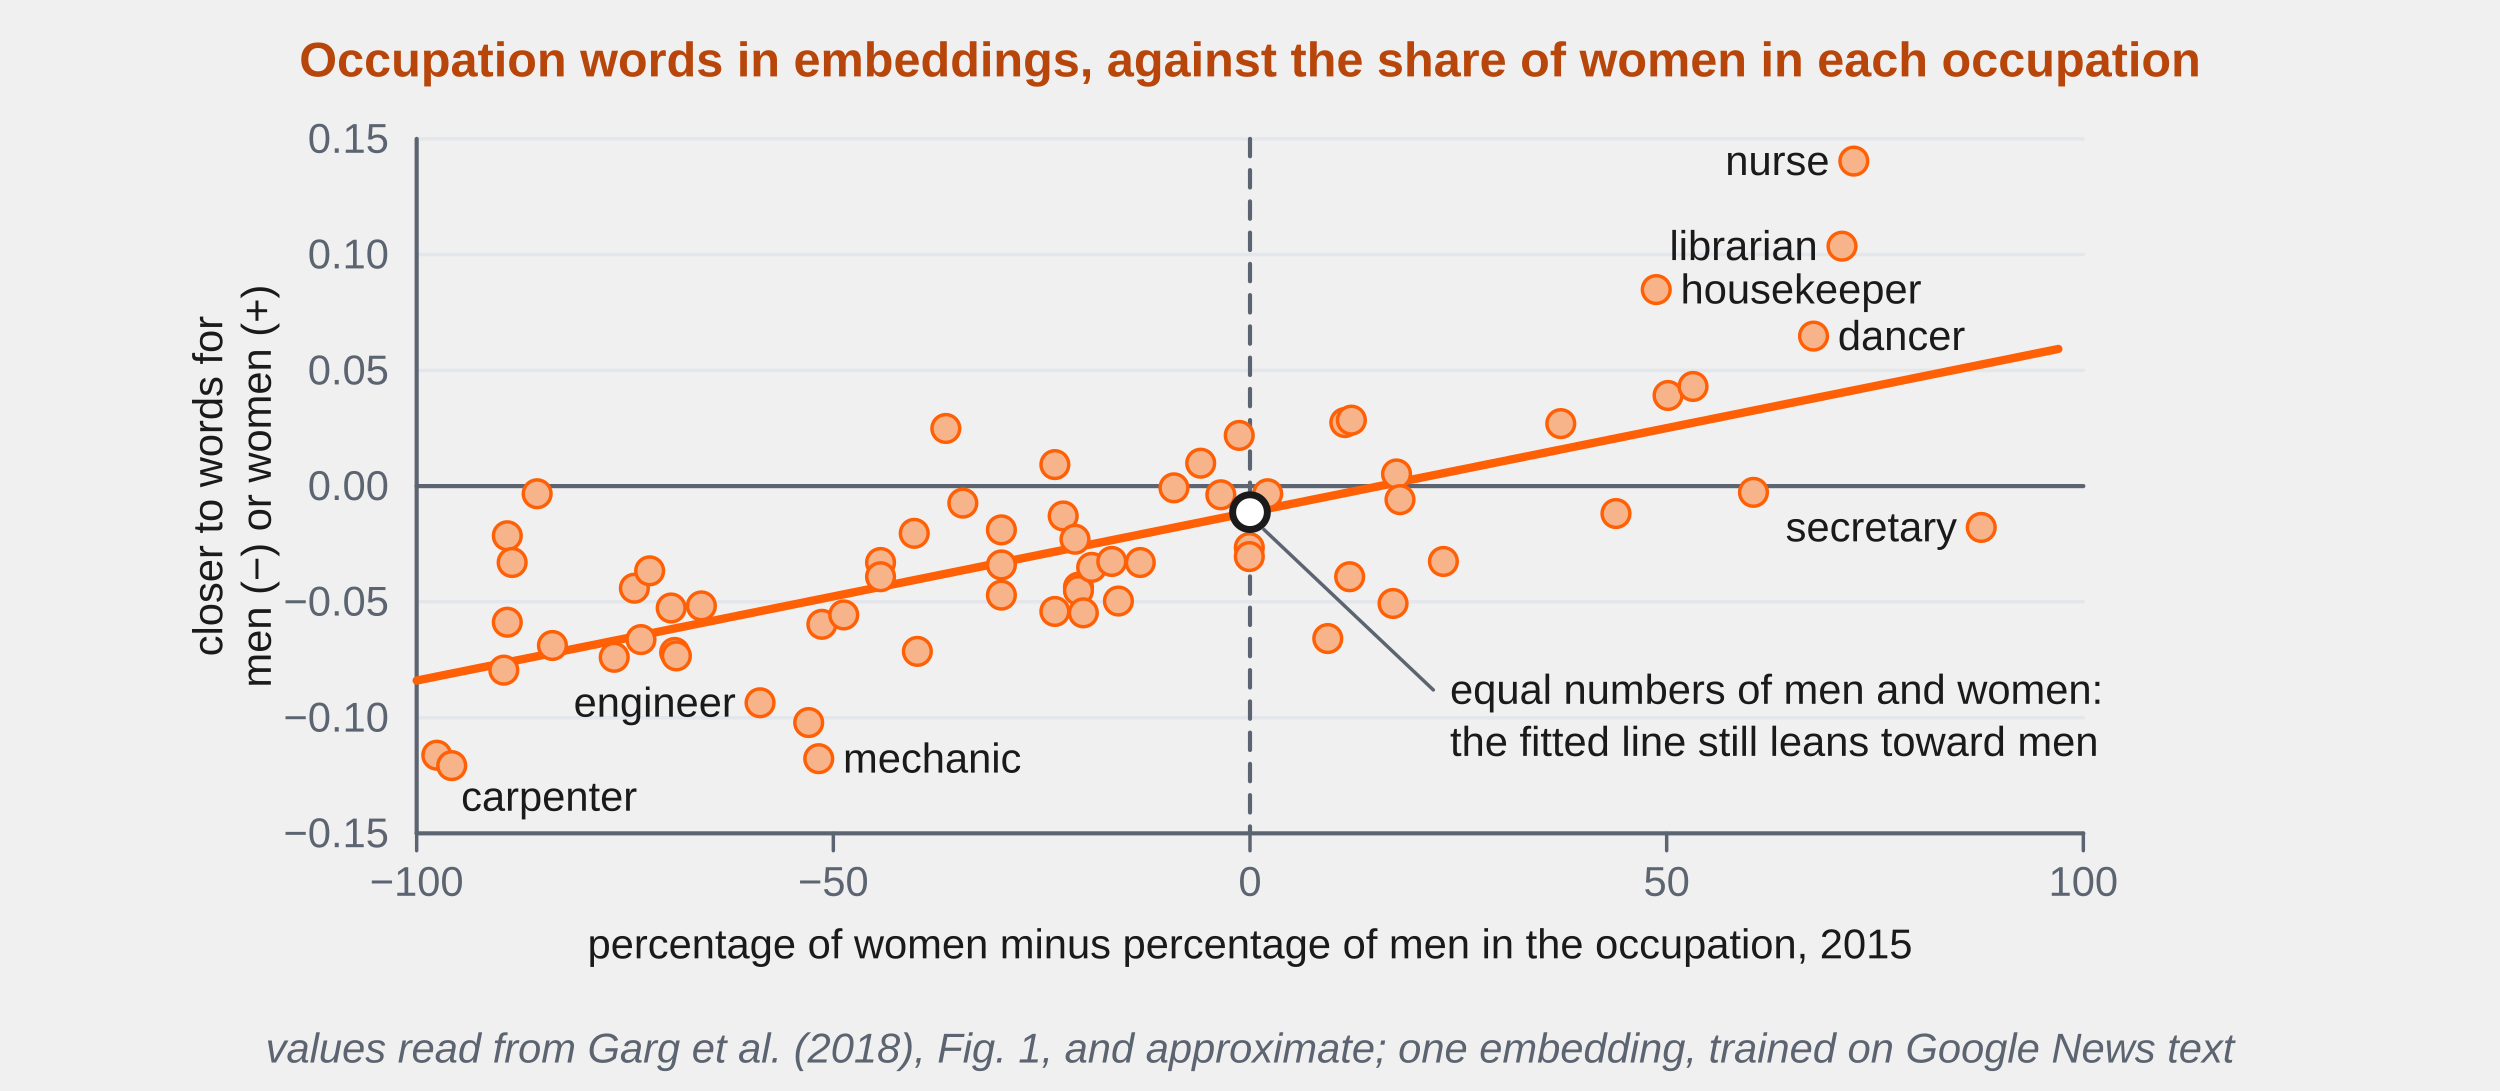
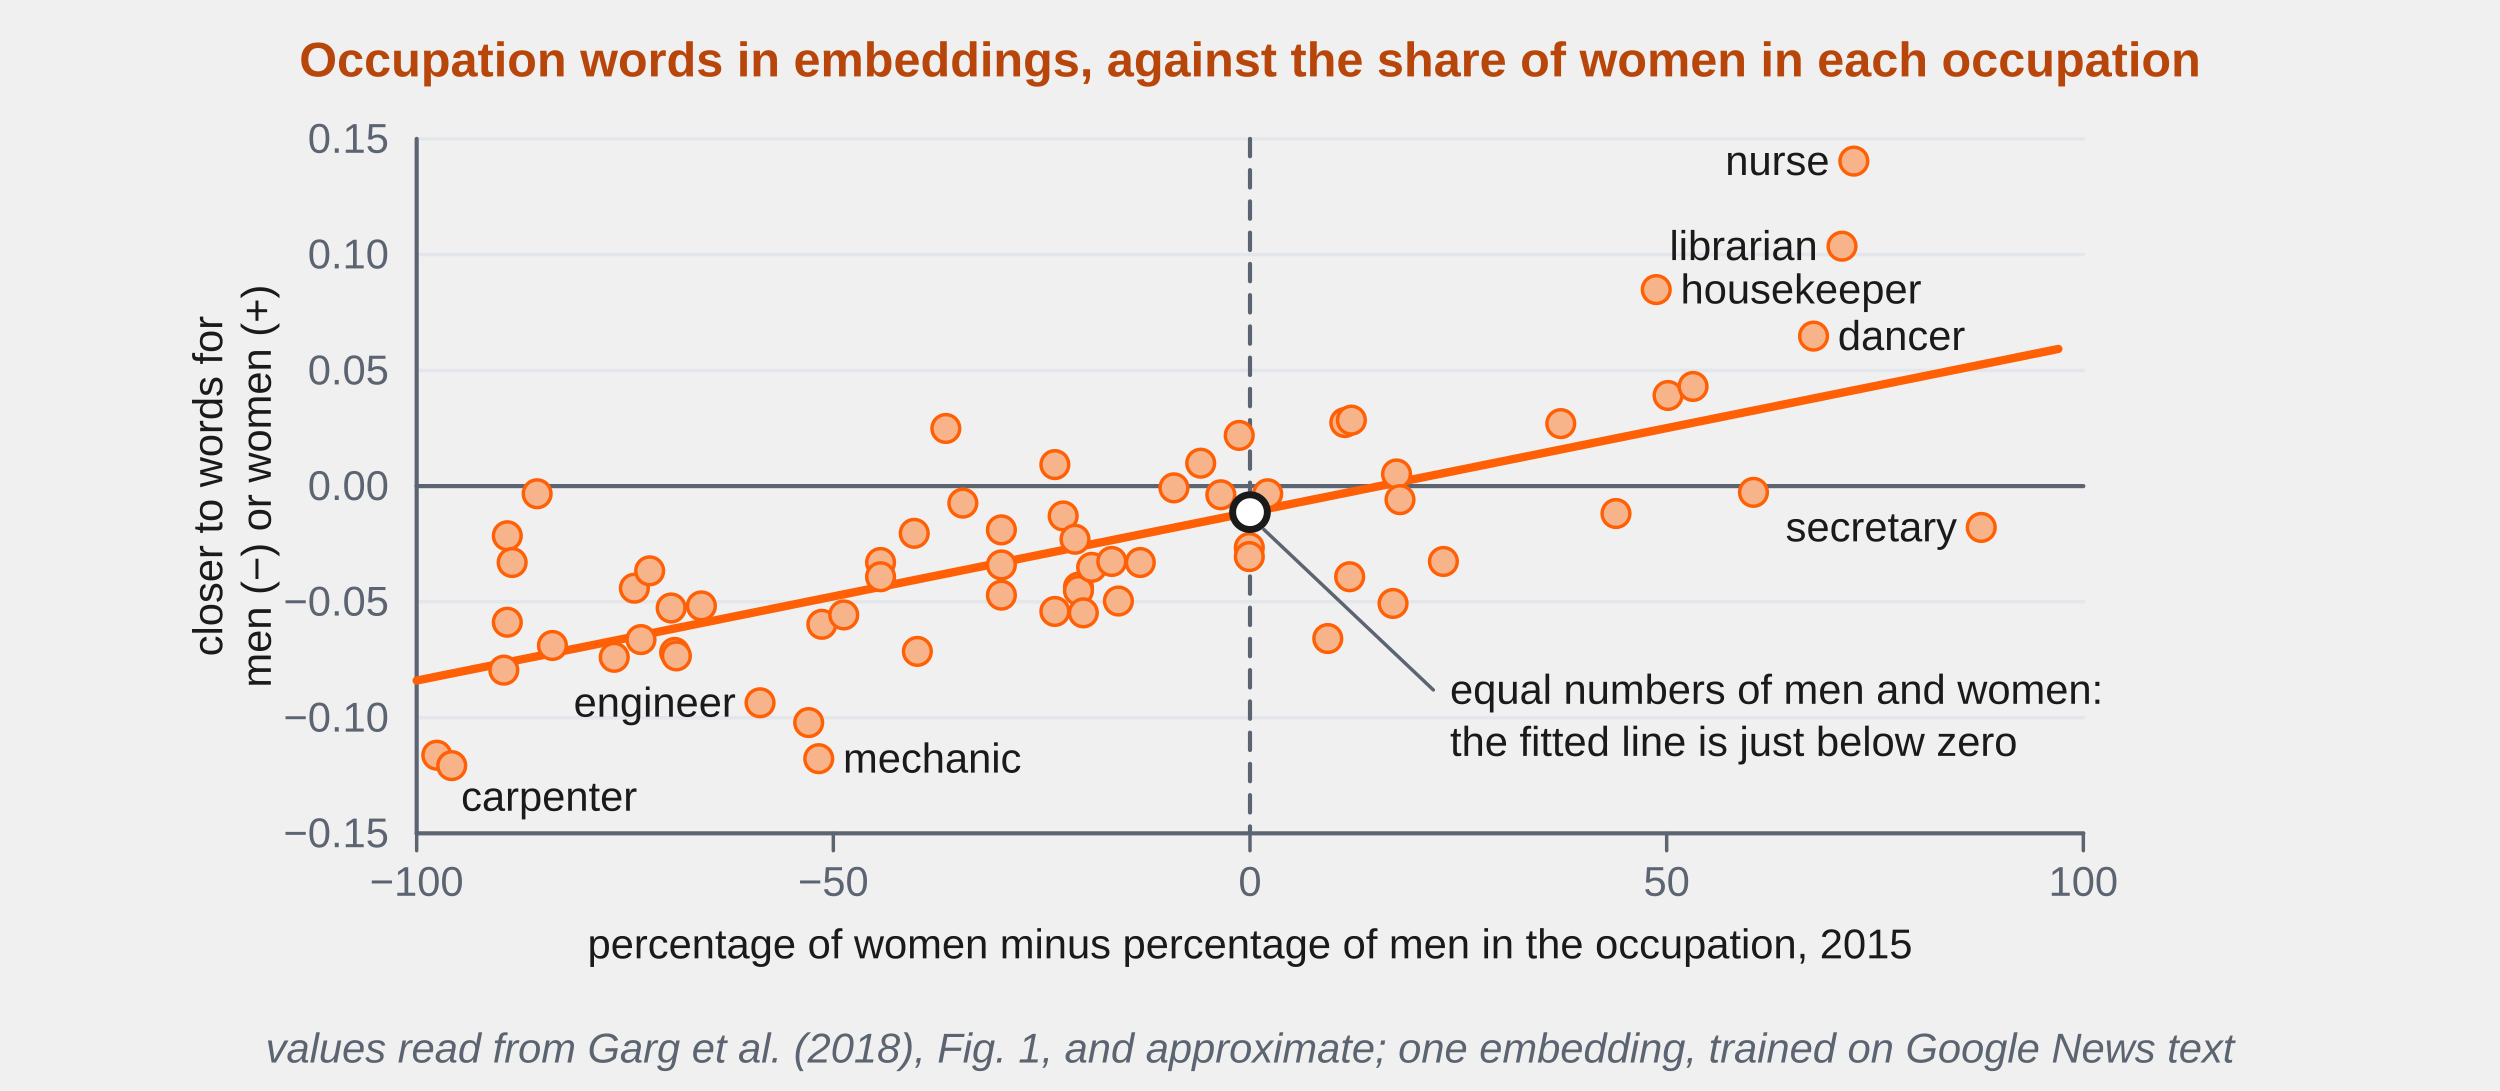
<svg xmlns="http://www.w3.org/2000/svg" viewBox="0 0 720 314" width="720" height="314" font-family="Cambria, Calibri, Arial, DejaVu Sans, sans-serif">
  <text x="360.0" y="22.0" font-size="14" fill="#b8460a" text-anchor="middle" font-weight="bold">Occupation words in embeddings, against the share of women in each occupation</text>
  <line x1="120.0" y1="240.0" x2="600.0" y2="240.0" stroke="#e3e6ea" stroke-width="1.0" stroke-linecap="round" />
  <text x="112.0" y="244.0" font-size="12" fill="#5b6470" text-anchor="end" font-weight="normal">−0.15</text>
  <line x1="120.0" y1="206.7" x2="600.0" y2="206.7" stroke="#e3e6ea" stroke-width="1.0" stroke-linecap="round" />
  <text x="112.0" y="210.7" font-size="12" fill="#5b6470" text-anchor="end" font-weight="normal">−0.10</text>
  <line x1="120.0" y1="173.3" x2="600.0" y2="173.3" stroke="#e3e6ea" stroke-width="1.0" stroke-linecap="round" />
  <text x="112.0" y="177.3" font-size="12" fill="#5b6470" text-anchor="end" font-weight="normal">−0.05</text>
  <line x1="120.0" y1="140.0" x2="600.0" y2="140.0" stroke="#e3e6ea" stroke-width="1.0" stroke-linecap="round" />
  <text x="112.0" y="144.0" font-size="12" fill="#5b6470" text-anchor="end" font-weight="normal">0.00</text>
  <line x1="120.0" y1="106.7" x2="600.0" y2="106.7" stroke="#e3e6ea" stroke-width="1.0" stroke-linecap="round" />
  <text x="112.0" y="110.7" font-size="12" fill="#5b6470" text-anchor="end" font-weight="normal">0.05</text>
  <line x1="120.0" y1="73.3" x2="600.0" y2="73.3" stroke="#e3e6ea" stroke-width="1.0" stroke-linecap="round" />
  <text x="112.0" y="77.3" font-size="12" fill="#5b6470" text-anchor="end" font-weight="normal">0.10</text>
  <line x1="120.0" y1="40.0" x2="600.0" y2="40.0" stroke="#e3e6ea" stroke-width="1.0" stroke-linecap="round" />
  <text x="112.0" y="44.0" font-size="12" fill="#5b6470" text-anchor="end" font-weight="normal">0.15</text>
  <line x1="120.0" y1="40.0" x2="120.0" y2="240.0" stroke="#5b6470" stroke-width="1.2" stroke-linecap="round" />
  <line x1="120.0" y1="240.0" x2="600.0" y2="240.0" stroke="#5b6470" stroke-width="1.2" stroke-linecap="round" />
  <text x="64.0" y="140.0" font-size="12" fill="#1a1a1a" text-anchor="middle" transform="rotate(-90 64.0 140.0)">closer to words for</text>
  <text x="78.0" y="140.0" font-size="12" fill="#1a1a1a" text-anchor="middle" transform="rotate(-90 78.0 140.0)">men (−) or women (+)</text>
  <line x1="120.0" y1="240.0" x2="120.0" y2="245.0" stroke="#5b6470" stroke-width="1.0" stroke-linecap="round" />
  <text x="120.0" y="258.0" font-size="12" fill="#5b6470" text-anchor="middle" font-weight="normal">−100</text>
  <line x1="240.0" y1="240.0" x2="240.0" y2="245.0" stroke="#5b6470" stroke-width="1.0" stroke-linecap="round" />
  <text x="240.0" y="258.0" font-size="12" fill="#5b6470" text-anchor="middle" font-weight="normal">−50</text>
  <line x1="360.0" y1="240.0" x2="360.0" y2="245.0" stroke="#5b6470" stroke-width="1.0" stroke-linecap="round" />
  <text x="360.0" y="258.0" font-size="12" fill="#5b6470" text-anchor="middle" font-weight="normal">0</text>
  <line x1="480.0" y1="240.0" x2="480.0" y2="245.0" stroke="#5b6470" stroke-width="1.0" stroke-linecap="round" />
  <text x="480.0" y="258.0" font-size="12" fill="#5b6470" text-anchor="middle" font-weight="normal">50</text>
  <line x1="600.0" y1="240.0" x2="600.0" y2="245.0" stroke="#5b6470" stroke-width="1.0" stroke-linecap="round" />
  <text x="600.0" y="258.0" font-size="12" fill="#5b6470" text-anchor="middle" font-weight="normal">100</text>
  <text x="360.0" y="276.0" font-size="12" fill="#1a1a1a" text-anchor="middle" font-weight="normal">percentage of women minus percentage of men in the occupation, 2015</text>
  <line x1="120.0" y1="140.0" x2="600.0" y2="140.0" stroke="#5b6470" stroke-width="1.2" stroke-linecap="round" />
  <line x1="360.0" y1="40.0" x2="360.0" y2="240.0" stroke="#5b6470" stroke-width="1.2" stroke-linecap="round" stroke-dasharray="5 4" />
  <line x1="120.0" y1="196.0" x2="592.8" y2="100.5" stroke="#FF5F05" stroke-width="2.4" stroke-linecap="round" />
  <circle cx="125.8" cy="217.5" r="4.0" fill="#f7b48a" stroke="#FF5F05" stroke-width="1.0" />
  <text x="132.8" y="233.5" font-size="12" fill="#1a1a1a" text-anchor="start" font-weight="normal">carpenter</text>
  <circle cx="130.1" cy="220.5" r="4.0" fill="#f7b48a" stroke="#FF5F05" stroke-width="1.0" />
  <circle cx="146.1" cy="154.3" r="4.0" fill="#f7b48a" stroke="#FF5F05" stroke-width="1.0" />
  <circle cx="147.5" cy="162.0" r="4.0" fill="#f7b48a" stroke="#FF5F05" stroke-width="1.0" />
  <circle cx="146.1" cy="179.2" r="4.0" fill="#f7b48a" stroke="#FF5F05" stroke-width="1.0" />
  <circle cx="145.1" cy="193.0" r="4.0" fill="#f7b48a" stroke="#FF5F05" stroke-width="1.0" />
  <circle cx="159.1" cy="185.9" r="4.0" fill="#f7b48a" stroke="#FF5F05" stroke-width="1.0" />
  <circle cx="154.7" cy="142.2" r="4.0" fill="#f7b48a" stroke="#FF5F05" stroke-width="1.0" />
  <circle cx="176.9" cy="189.3" r="4.0" fill="#f7b48a" stroke="#FF5F05" stroke-width="1.0" />
  <circle cx="182.7" cy="169.4" r="4.0" fill="#f7b48a" stroke="#FF5F05" stroke-width="1.0" />
  <circle cx="184.6" cy="184.2" r="4.0" fill="#f7b48a" stroke="#FF5F05" stroke-width="1.0" />
  <circle cx="187.1" cy="164.4" r="4.0" fill="#f7b48a" stroke="#FF5F05" stroke-width="1.0" />
  <circle cx="193.3" cy="175.1" r="4.0" fill="#f7b48a" stroke="#FF5F05" stroke-width="1.0" />
  <circle cx="194.3" cy="187.9" r="4.0" fill="#f7b48a" stroke="#FF5F05" stroke-width="1.0" />
  <circle cx="194.8" cy="188.9" r="4.0" fill="#f7b48a" stroke="#FF5F05" stroke-width="1.0" />
  <circle cx="202.0" cy="174.5" r="4.0" fill="#f7b48a" stroke="#FF5F05" stroke-width="1.0" />
  <circle cx="218.9" cy="202.4" r="4.0" fill="#f7b48a" stroke="#FF5F05" stroke-width="1.0" />
  <text x="211.9" y="206.4" font-size="12" fill="#1a1a1a" text-anchor="end" font-weight="normal">engineer</text>
  <circle cx="232.9" cy="208.1" r="4.0" fill="#f7b48a" stroke="#FF5F05" stroke-width="1.0" />
  <circle cx="235.8" cy="218.5" r="4.0" fill="#f7b48a" stroke="#FF5F05" stroke-width="1.0" />
  <text x="242.8" y="222.5" font-size="12" fill="#1a1a1a" text-anchor="start" font-weight="normal">mechanic</text>
  <circle cx="236.7" cy="179.8" r="4.0" fill="#f7b48a" stroke="#FF5F05" stroke-width="1.0" />
  <circle cx="243.0" cy="177.1" r="4.0" fill="#f7b48a" stroke="#FF5F05" stroke-width="1.0" />
  <circle cx="253.6" cy="162.0" r="4.0" fill="#f7b48a" stroke="#FF5F05" stroke-width="1.0" />
  <circle cx="253.6" cy="166.1" r="4.0" fill="#f7b48a" stroke="#FF5F05" stroke-width="1.0" />
  <circle cx="263.3" cy="153.6" r="4.0" fill="#f7b48a" stroke="#FF5F05" stroke-width="1.0" />
  <circle cx="264.2" cy="187.6" r="4.0" fill="#f7b48a" stroke="#FF5F05" stroke-width="1.0" />
  <circle cx="272.4" cy="123.4" r="4.0" fill="#f7b48a" stroke="#FF5F05" stroke-width="1.0" />
  <circle cx="277.3" cy="144.9" r="4.0" fill="#f7b48a" stroke="#FF5F05" stroke-width="1.0" />
  <circle cx="288.4" cy="152.6" r="4.0" fill="#f7b48a" stroke="#FF5F05" stroke-width="1.0" />
  <circle cx="288.4" cy="162.7" r="4.0" fill="#f7b48a" stroke="#FF5F05" stroke-width="1.0" />
  <circle cx="288.4" cy="171.4" r="4.0" fill="#f7b48a" stroke="#FF5F05" stroke-width="1.0" />
  <circle cx="303.8" cy="133.8" r="4.0" fill="#f7b48a" stroke="#FF5F05" stroke-width="1.0" />
  <circle cx="303.8" cy="176.1" r="4.0" fill="#f7b48a" stroke="#FF5F05" stroke-width="1.0" />
  <circle cx="306.2" cy="148.6" r="4.0" fill="#f7b48a" stroke="#FF5F05" stroke-width="1.0" />
  <circle cx="309.6" cy="155.3" r="4.0" fill="#f7b48a" stroke="#FF5F05" stroke-width="1.0" />
  <circle cx="310.6" cy="169.1" r="4.0" fill="#f7b48a" stroke="#FF5F05" stroke-width="1.0" />
  <circle cx="310.6" cy="170.1" r="4.0" fill="#f7b48a" stroke="#FF5F05" stroke-width="1.0" />
  <circle cx="312.0" cy="176.5" r="4.0" fill="#f7b48a" stroke="#FF5F05" stroke-width="1.0" />
  <circle cx="314.4" cy="163.4" r="4.0" fill="#f7b48a" stroke="#FF5F05" stroke-width="1.0" />
  <circle cx="320.2" cy="161.7" r="4.0" fill="#f7b48a" stroke="#FF5F05" stroke-width="1.0" />
  <circle cx="322.1" cy="173.1" r="4.0" fill="#f7b48a" stroke="#FF5F05" stroke-width="1.0" />
  <circle cx="328.4" cy="162.0" r="4.0" fill="#f7b48a" stroke="#FF5F05" stroke-width="1.0" />
  <circle cx="338.1" cy="140.5" r="4.0" fill="#f7b48a" stroke="#FF5F05" stroke-width="1.0" />
  <circle cx="345.8" cy="133.4" r="4.0" fill="#f7b48a" stroke="#FF5F05" stroke-width="1.0" />
  <circle cx="351.6" cy="142.5" r="4.0" fill="#f7b48a" stroke="#FF5F05" stroke-width="1.0" />
  <circle cx="356.9" cy="125.4" r="4.0" fill="#f7b48a" stroke="#FF5F05" stroke-width="1.0" />
  <circle cx="359.8" cy="157.7" r="4.0" fill="#f7b48a" stroke="#FF5F05" stroke-width="1.0" />
  <circle cx="359.8" cy="160.3" r="4.0" fill="#f7b48a" stroke="#FF5F05" stroke-width="1.0" />
  <circle cx="365.1" cy="142.2" r="4.0" fill="#f7b48a" stroke="#FF5F05" stroke-width="1.0" />
  <circle cx="382.4" cy="183.9" r="4.0" fill="#f7b48a" stroke="#FF5F05" stroke-width="1.0" />
  <circle cx="387.3" cy="121.7" r="4.0" fill="#f7b48a" stroke="#FF5F05" stroke-width="1.0" />
  <circle cx="389.2" cy="121.0" r="4.0" fill="#f7b48a" stroke="#FF5F05" stroke-width="1.0" />
  <circle cx="388.7" cy="166.1" r="4.0" fill="#f7b48a" stroke="#FF5F05" stroke-width="1.0" />
  <circle cx="401.2" cy="173.8" r="4.0" fill="#f7b48a" stroke="#FF5F05" stroke-width="1.0" />
  <circle cx="402.2" cy="136.5" r="4.0" fill="#f7b48a" stroke="#FF5F05" stroke-width="1.0" />
  <circle cx="403.2" cy="143.9" r="4.0" fill="#f7b48a" stroke="#FF5F05" stroke-width="1.0" />
  <circle cx="415.7" cy="161.7" r="4.0" fill="#f7b48a" stroke="#FF5F05" stroke-width="1.0" />
  <circle cx="449.5" cy="122.0" r="4.0" fill="#f7b48a" stroke="#FF5F05" stroke-width="1.0" />
  <circle cx="465.4" cy="147.9" r="4.0" fill="#f7b48a" stroke="#FF5F05" stroke-width="1.0" />
  <circle cx="477.0" cy="83.4" r="4.0" fill="#f7b48a" stroke="#FF5F05" stroke-width="1.0" />
  <text x="484.0" y="87.4" font-size="12" fill="#1a1a1a" text-anchor="start" font-weight="normal">housekeeper</text>
  <circle cx="480.4" cy="113.9" r="4.0" fill="#f7b48a" stroke="#FF5F05" stroke-width="1.0" />
  <circle cx="487.6" cy="111.3" r="4.0" fill="#f7b48a" stroke="#FF5F05" stroke-width="1.0" />
  <circle cx="505.0" cy="141.8" r="4.0" fill="#f7b48a" stroke="#FF5F05" stroke-width="1.0" />
  <circle cx="522.3" cy="96.8" r="4.0" fill="#f7b48a" stroke="#FF5F05" stroke-width="1.0" />
  <text x="529.3" y="100.8" font-size="12" fill="#1a1a1a" text-anchor="start" font-weight="normal">dancer</text>
  <circle cx="530.5" cy="70.9" r="4.0" fill="#f7b48a" stroke="#FF5F05" stroke-width="1.0" />
  <text x="523.5" y="74.9" font-size="12" fill="#1a1a1a" text-anchor="end" font-weight="normal">librarian</text>
  <circle cx="533.9" cy="46.4" r="4.0" fill="#f7b48a" stroke="#FF5F05" stroke-width="1.0" />
  <text x="526.9" y="50.4" font-size="12" fill="#1a1a1a" text-anchor="end" font-weight="normal">nurse</text>
  <circle cx="570.6" cy="151.9" r="4.0" fill="#f7b48a" stroke="#FF5F05" stroke-width="1.0" />
  <text x="563.6" y="155.9" font-size="12" fill="#1a1a1a" text-anchor="end" font-weight="normal">secretary</text>
  <circle cx="360.0" cy="147.5" r="5.0" fill="#ffffff" stroke="#1a1a1a" stroke-width="2.0" />
  <line x1="364.0" y1="152.5" x2="412.8" y2="198.7" stroke="#5b6470" stroke-width="1.0" stroke-linecap="round" />
  <text x="417.6" y="202.7" font-size="12" fill="#1a1a1a" text-anchor="start" font-weight="normal">equal numbers of men and women:</text>
-   <text x="417.6" y="217.7" font-size="12" fill="#1a1a1a" text-anchor="start" font-weight="normal">the fitted line still leans toward men</text>
+   <text x="417.6" y="217.7" font-size="12" fill="#1a1a1a" text-anchor="start" font-weight="normal">the fitted line is just below zero</text>
  <text x="360.0" y="306.0" font-size="12" fill="#5b6470" text-anchor="middle" font-weight="normal" font-style="italic">values read from Garg et al. (2018), Fig. 1, and approximate; one embedding, trained on Google News text</text>
</svg>
